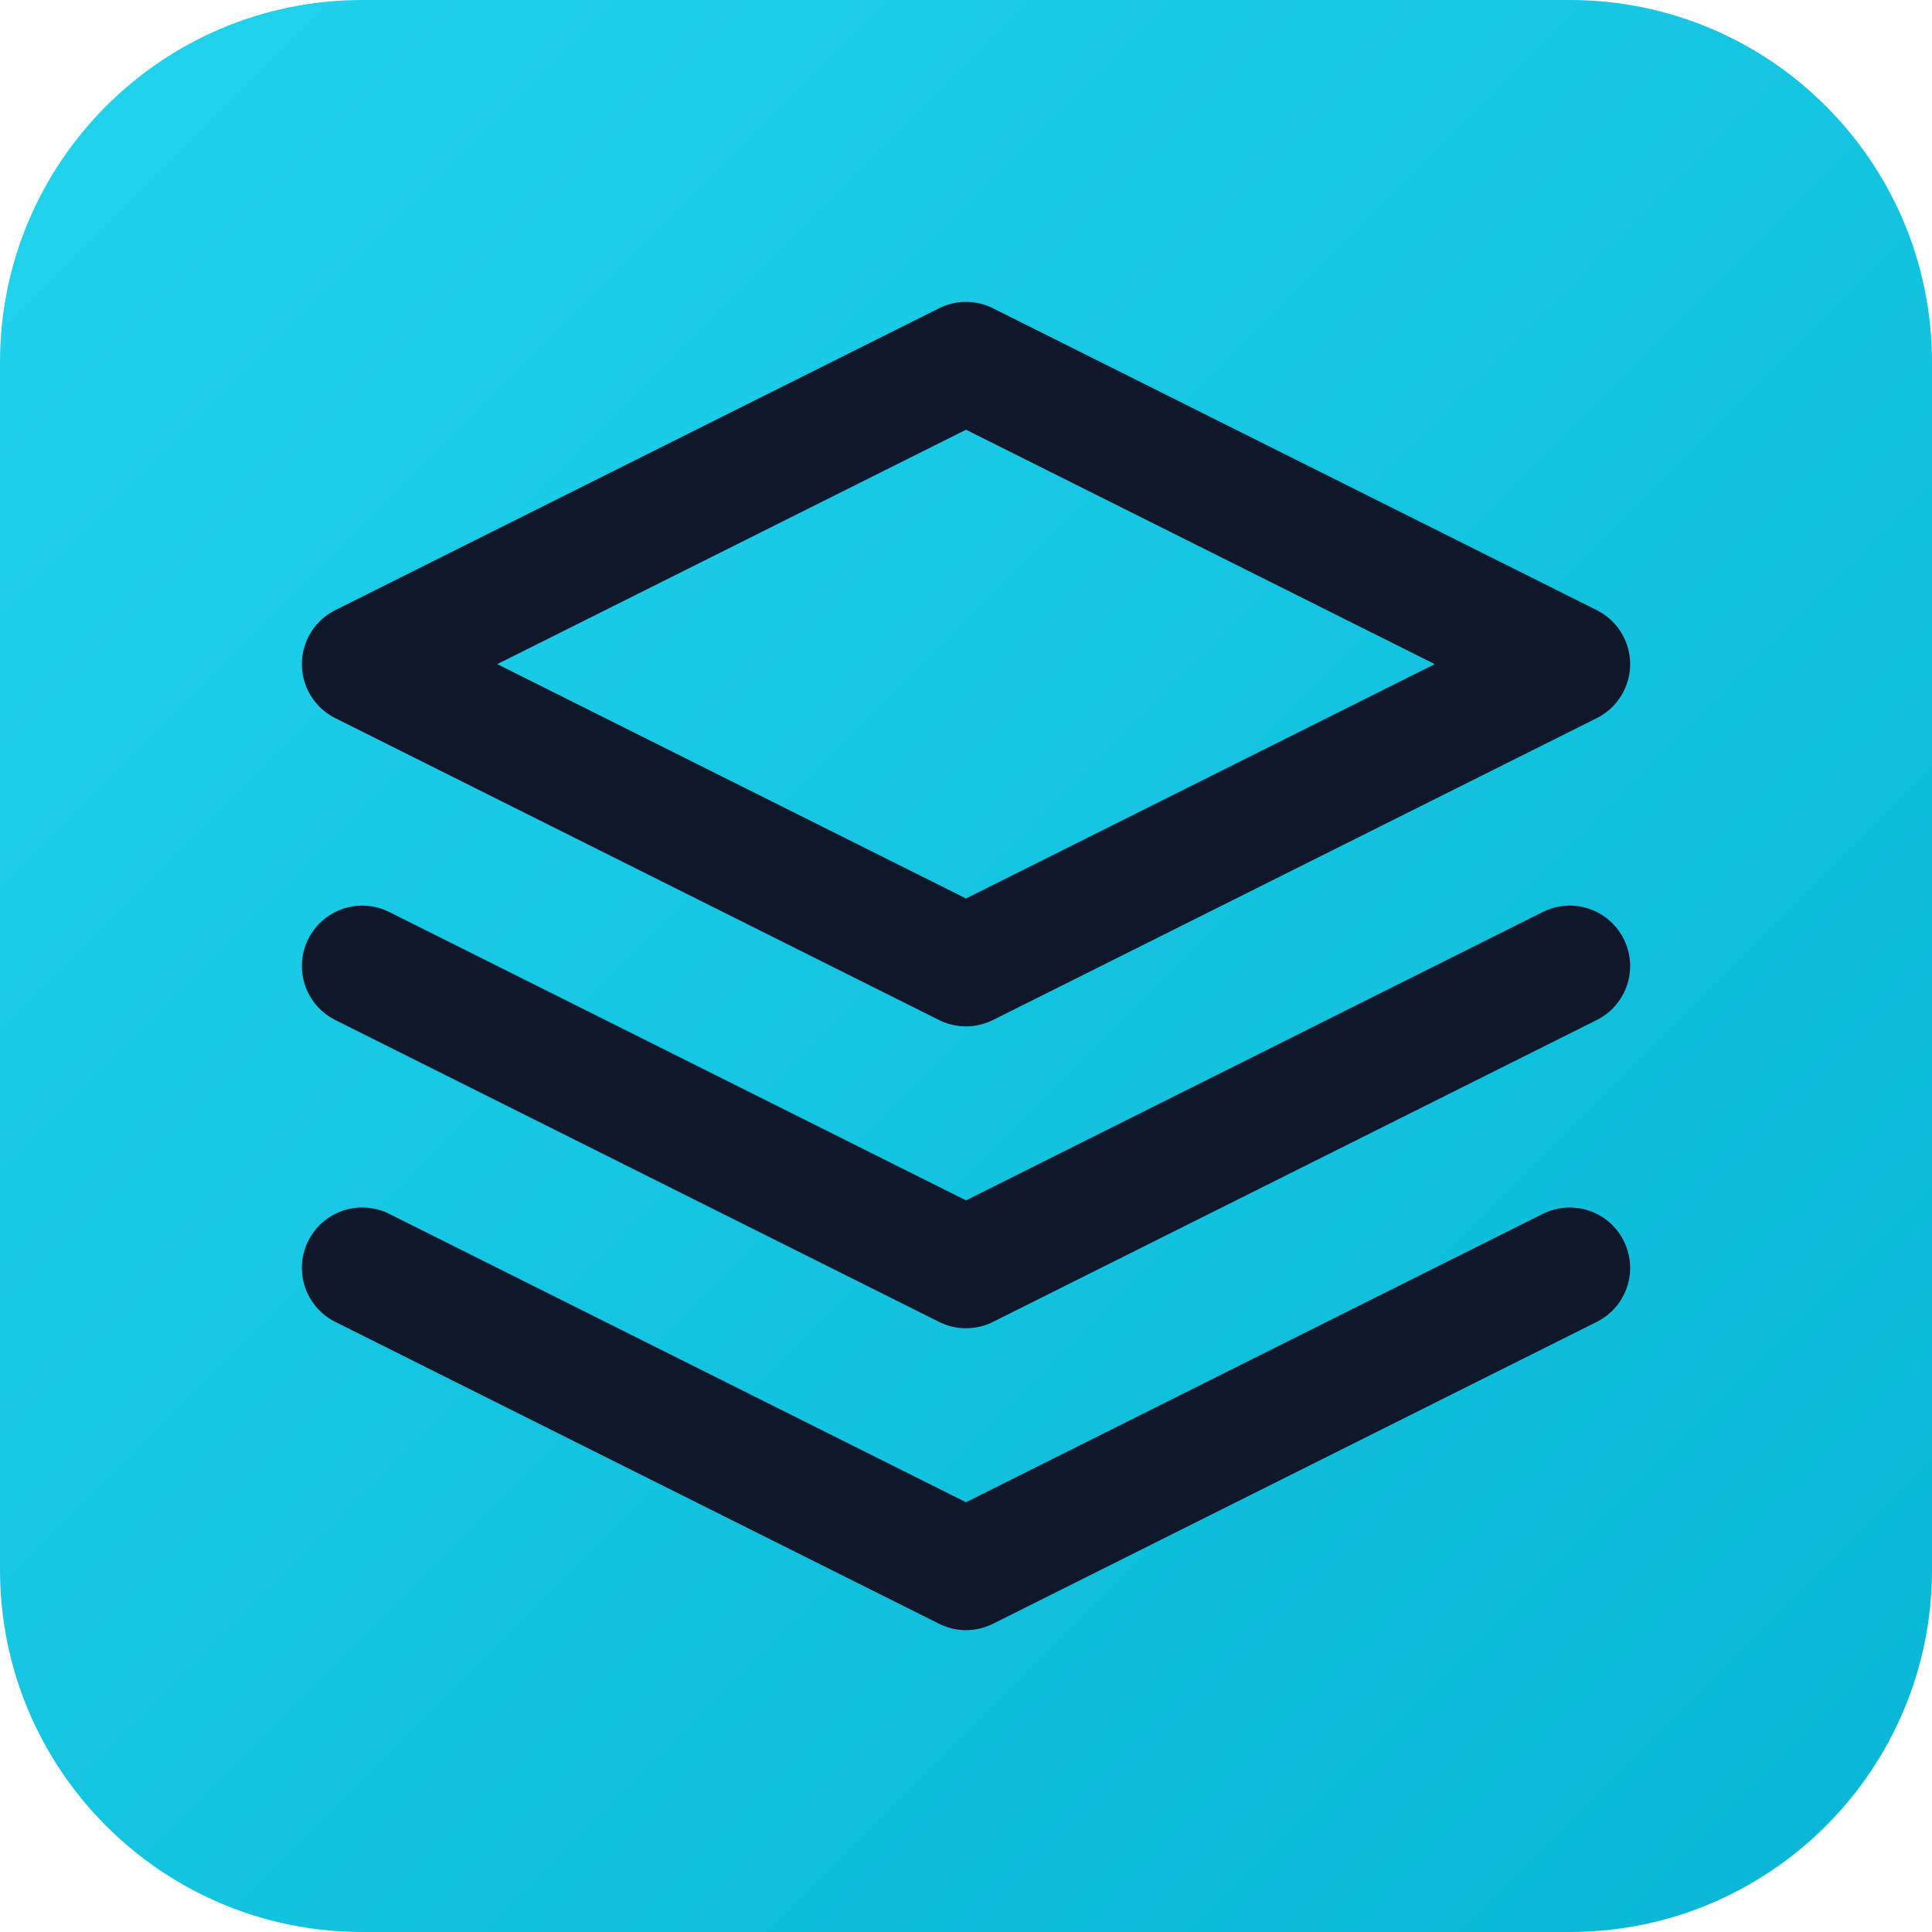
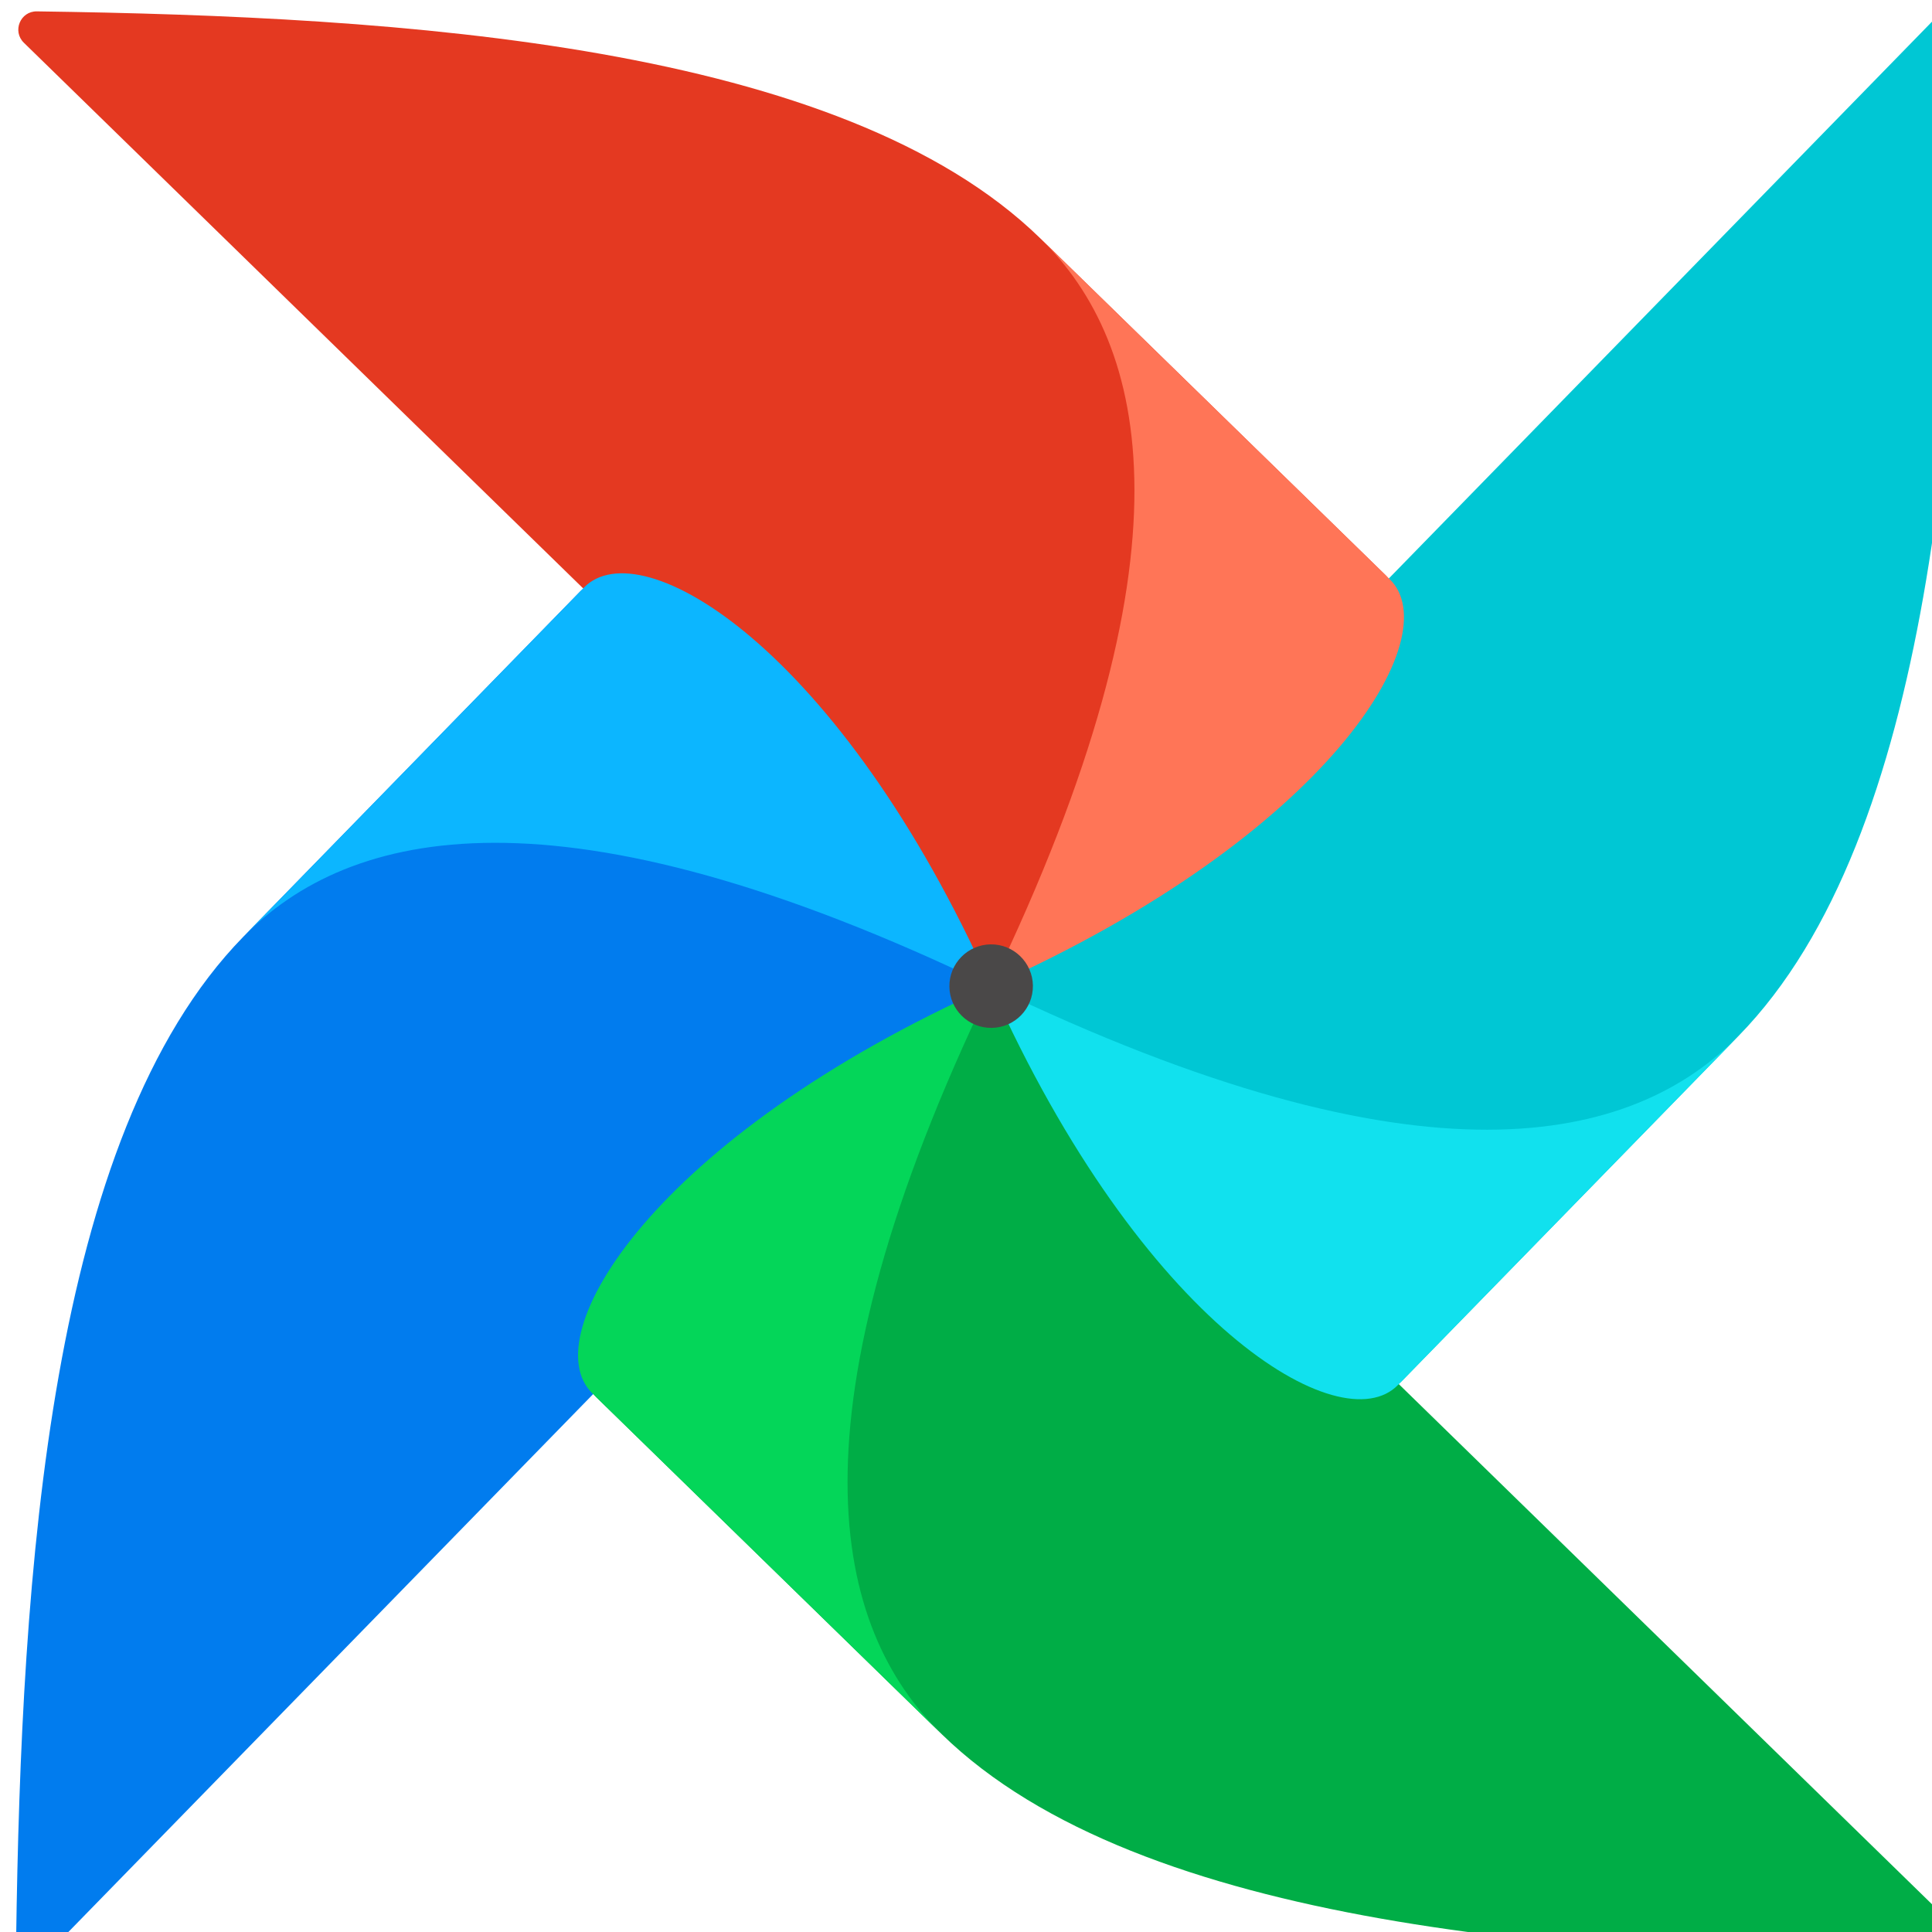
- <svg xmlns="http://www.w3.org/2000/svg" viewBox="0 0 32 32">
-   <defs>
-     <linearGradient id="grad" x1="0%" y1="0%" x2="100%" y2="100%">
-       <stop offset="0%" style="stop-color:#22d3ee;stop-opacity:1" />
-       <stop offset="100%" style="stop-color:#06b6d4;stop-opacity:1" />
-     </linearGradient>
-   </defs>
-   <rect width="32" height="32" rx="6" fill="url(#grad)" />
-   <path d="M16 6L6 11l10 5 10-5-10-5zM6 21l10 5 10-5M6 16l10 5 10-5" stroke="#0f172a" stroke-width="2" fill="none" stroke-linecap="round" stroke-linejoin="round" />
+ <svg xmlns="http://www.w3.org/2000/svg" viewBox="0 0 35 35">
+   <path d="M0.861 35.387L17.773 18.052C17.879 17.943 17.899 17.775 17.811 17.652C16.782 16.216 14.885 15.967 14.181 15.002C12.098 12.144 11.569 10.527 10.674 10.627C10.612 10.634 10.556 10.668 10.512 10.713L4.403 16.975C0.888 20.578 0.384 28.51 0.292 35.152C0.287 35.453 0.651 35.602 0.861 35.387Z" fill="#017cee" />
+   <path d="M35.473 34.959L18.137 18.047C18.029 17.941 17.861 17.921 17.738 18.009C16.302 19.038 16.053 20.935 15.088 21.638C12.23 23.722 10.613 24.25 10.713 25.146C10.72 25.208 10.754 25.264 10.799 25.308L17.061 31.417C20.664 34.932 28.596 35.436 35.239 35.528C35.539 35.533 35.688 35.168 35.473 34.959Z" fill="#00ad46" />
+   <path clip-rule="evenodd" d="M17.061 31.417C15.093 29.497 14.18 25.699 17.953 17.867C11.821 20.607 9.673 24.209 10.73 25.241L17.061 31.417Z" fill="#04d659" fill-rule="evenodd" />
+   <path d="M35.044 0.347L18.133 17.683C18.027 17.791 18.006 17.959 18.095 18.082C19.124 19.519 21.021 19.767 21.724 20.732C23.808 23.59 24.336 25.207 25.231 25.107C25.294 25.1 25.35 25.067 25.394 25.022L31.503 18.759C35.018 15.156 35.522 7.224 35.614 0.582C35.618 0.282 35.254 0.132 35.044 0.347Z" fill="#00c7d4" />
+   <path clip-rule="evenodd" d="M31.503 18.759C29.583 20.727 25.785 21.64 17.953 17.867C20.693 23.999 24.295 26.148 25.326 25.09L31.503 18.759Z" fill="#11e1ee" fill-rule="evenodd" />
+   <path d="M0.433 0.775L17.768 17.687C17.877 17.793 18.045 17.813 18.168 17.725C19.604 16.696 19.853 14.799 20.818 14.096C23.676 12.012 25.293 11.484 25.193 10.588C25.186 10.526 25.152 10.47 25.107 10.426L18.845 4.317C15.242 0.802 7.31 0.298 0.668 0.206C0.367 0.202 0.218 0.566 0.433 0.775Z" fill="#e43921" />
+   <path clip-rule="evenodd" d="M18.845 4.317C20.812 6.237 21.726 10.035 17.953 17.867C24.084 15.127 26.233 11.525 25.176 10.493L18.845 4.317Z" fill="#ff7557" fill-rule="evenodd" />
+   <path clip-rule="evenodd" d="M4.403 16.975C6.323 15.007 10.121 14.094 17.953 17.867C15.213 11.735 11.611 9.587 10.579 10.644L4.403 16.975Z" fill="#0cb6ff" fill-rule="evenodd" />
+   <path d="M17.965 18.621C18.383 18.616 18.717 18.273 18.712 17.855C18.706 17.438 18.364 17.103 17.946 17.108C17.529 17.114 17.194 17.456 17.199 17.874C17.204 18.292 17.547 18.626 17.965 18.621Z" fill="#4a4848" />
</svg>
